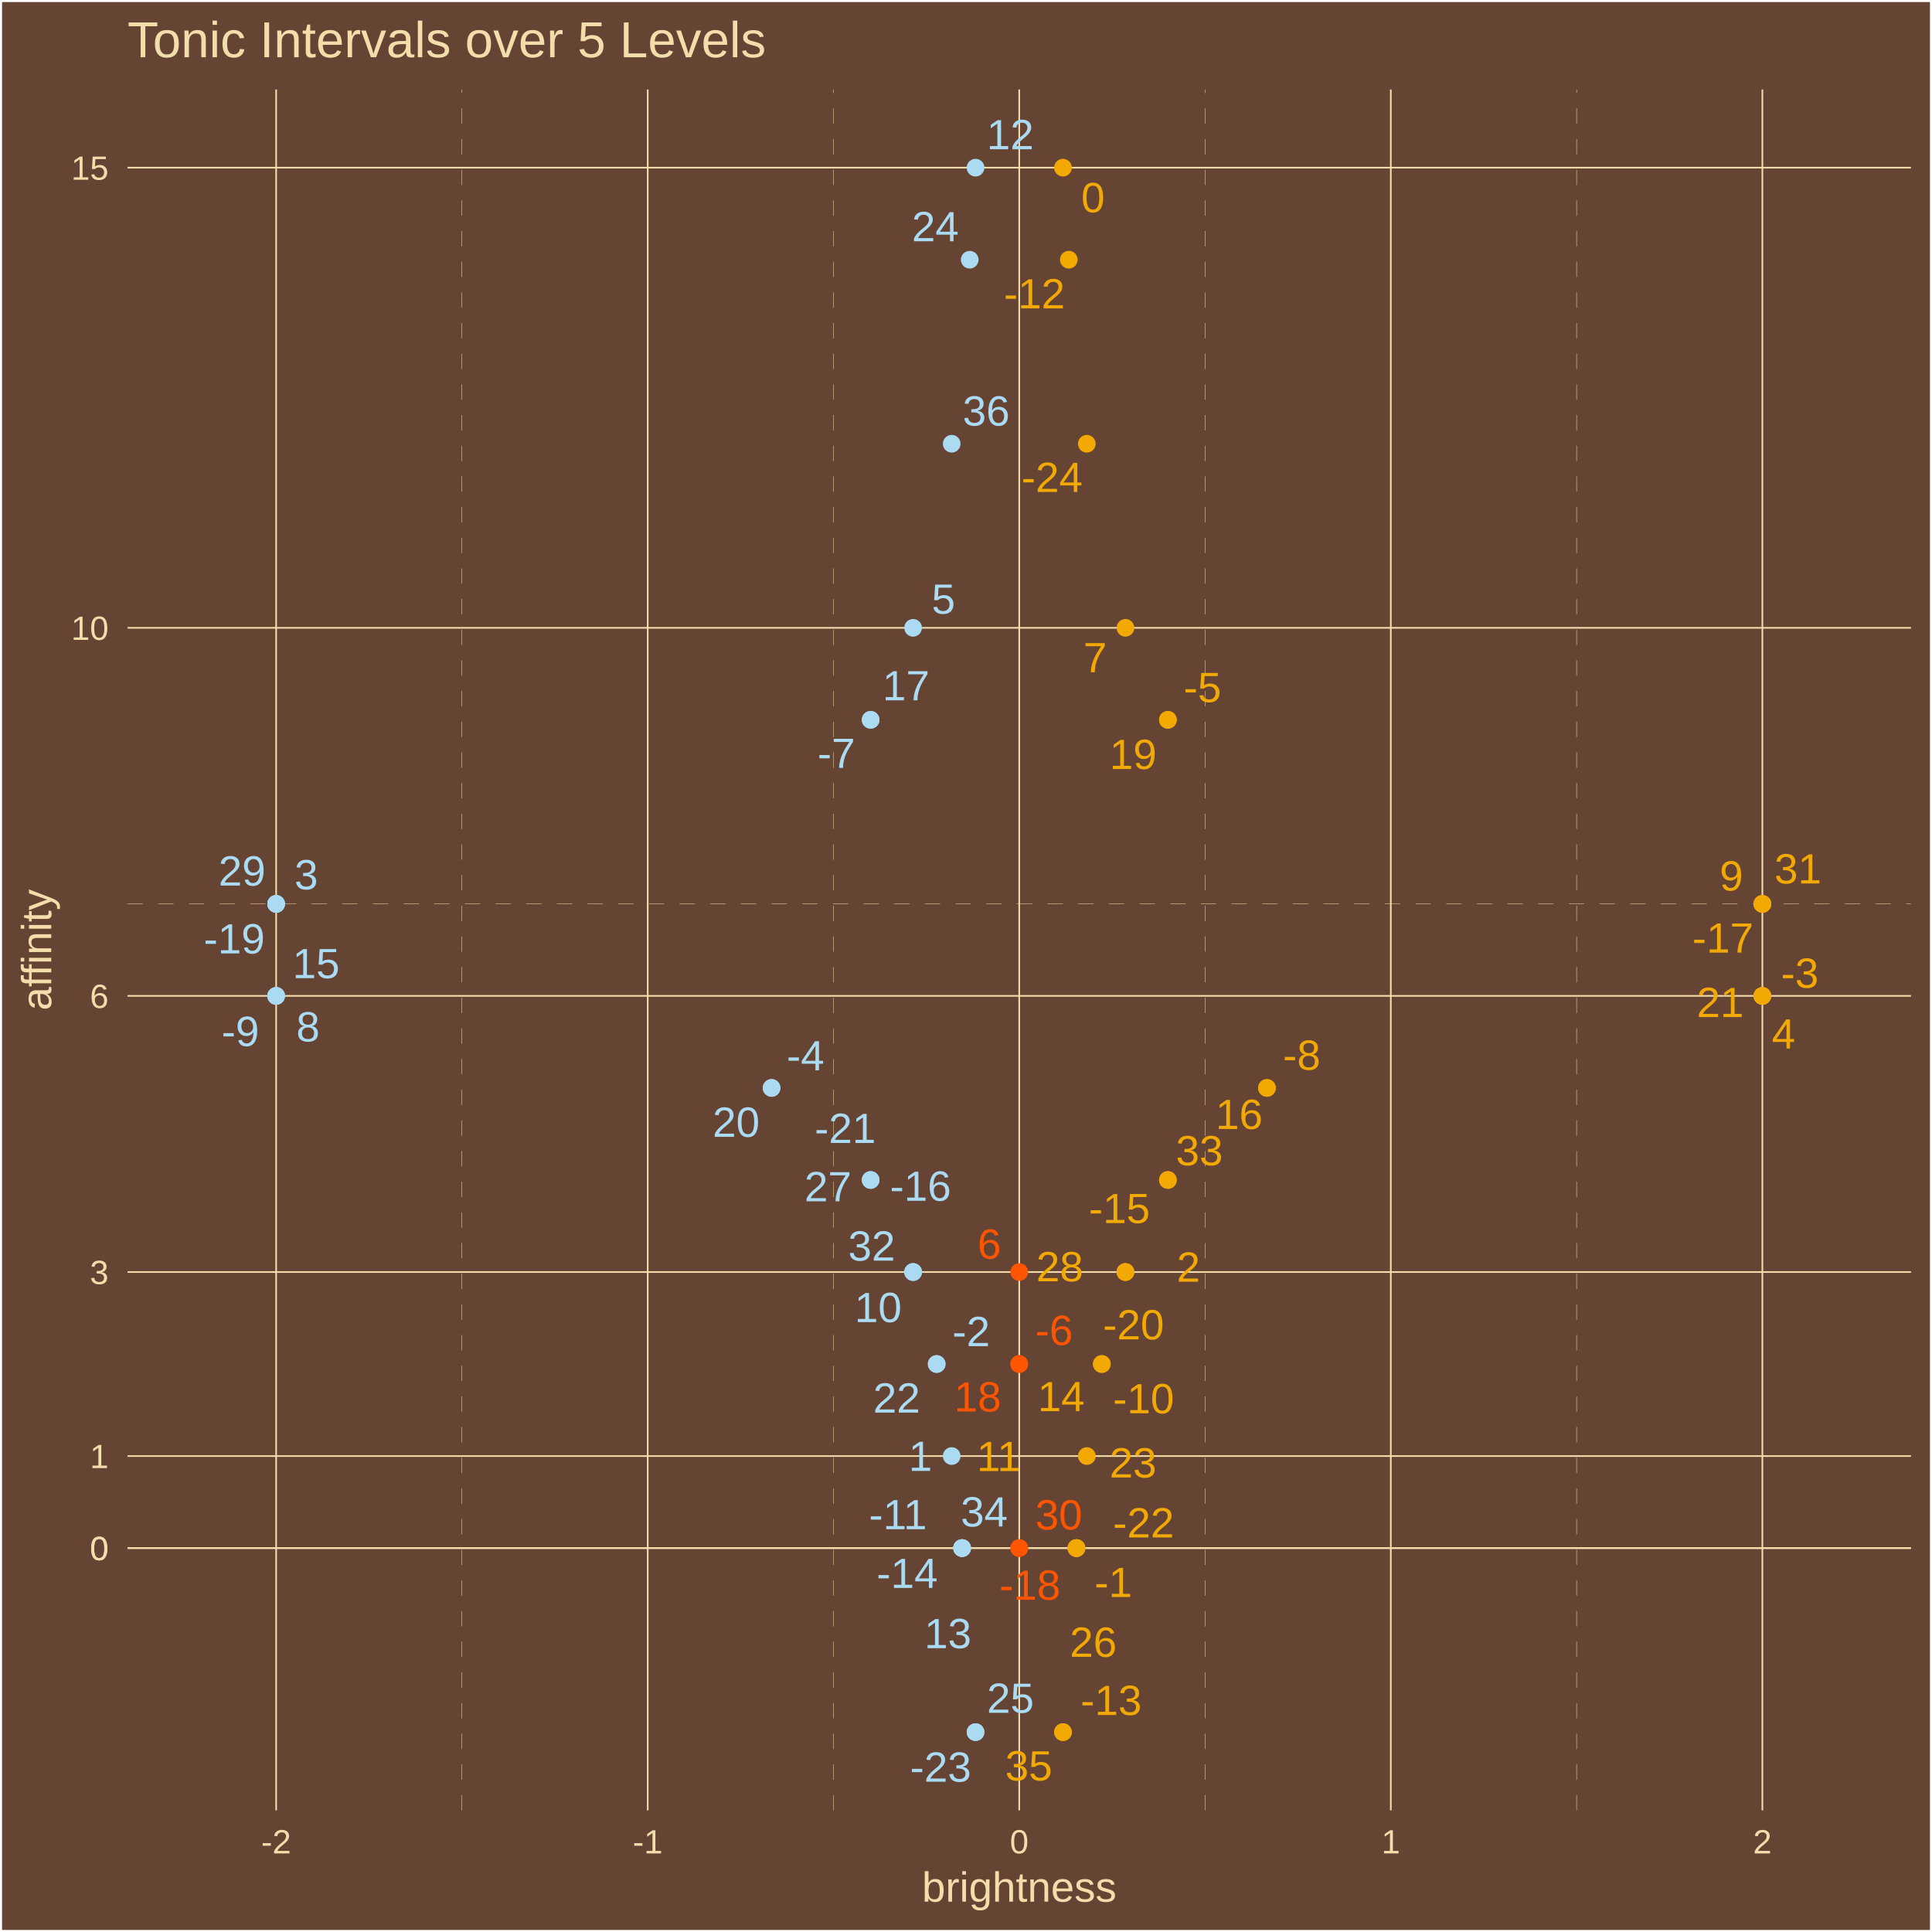
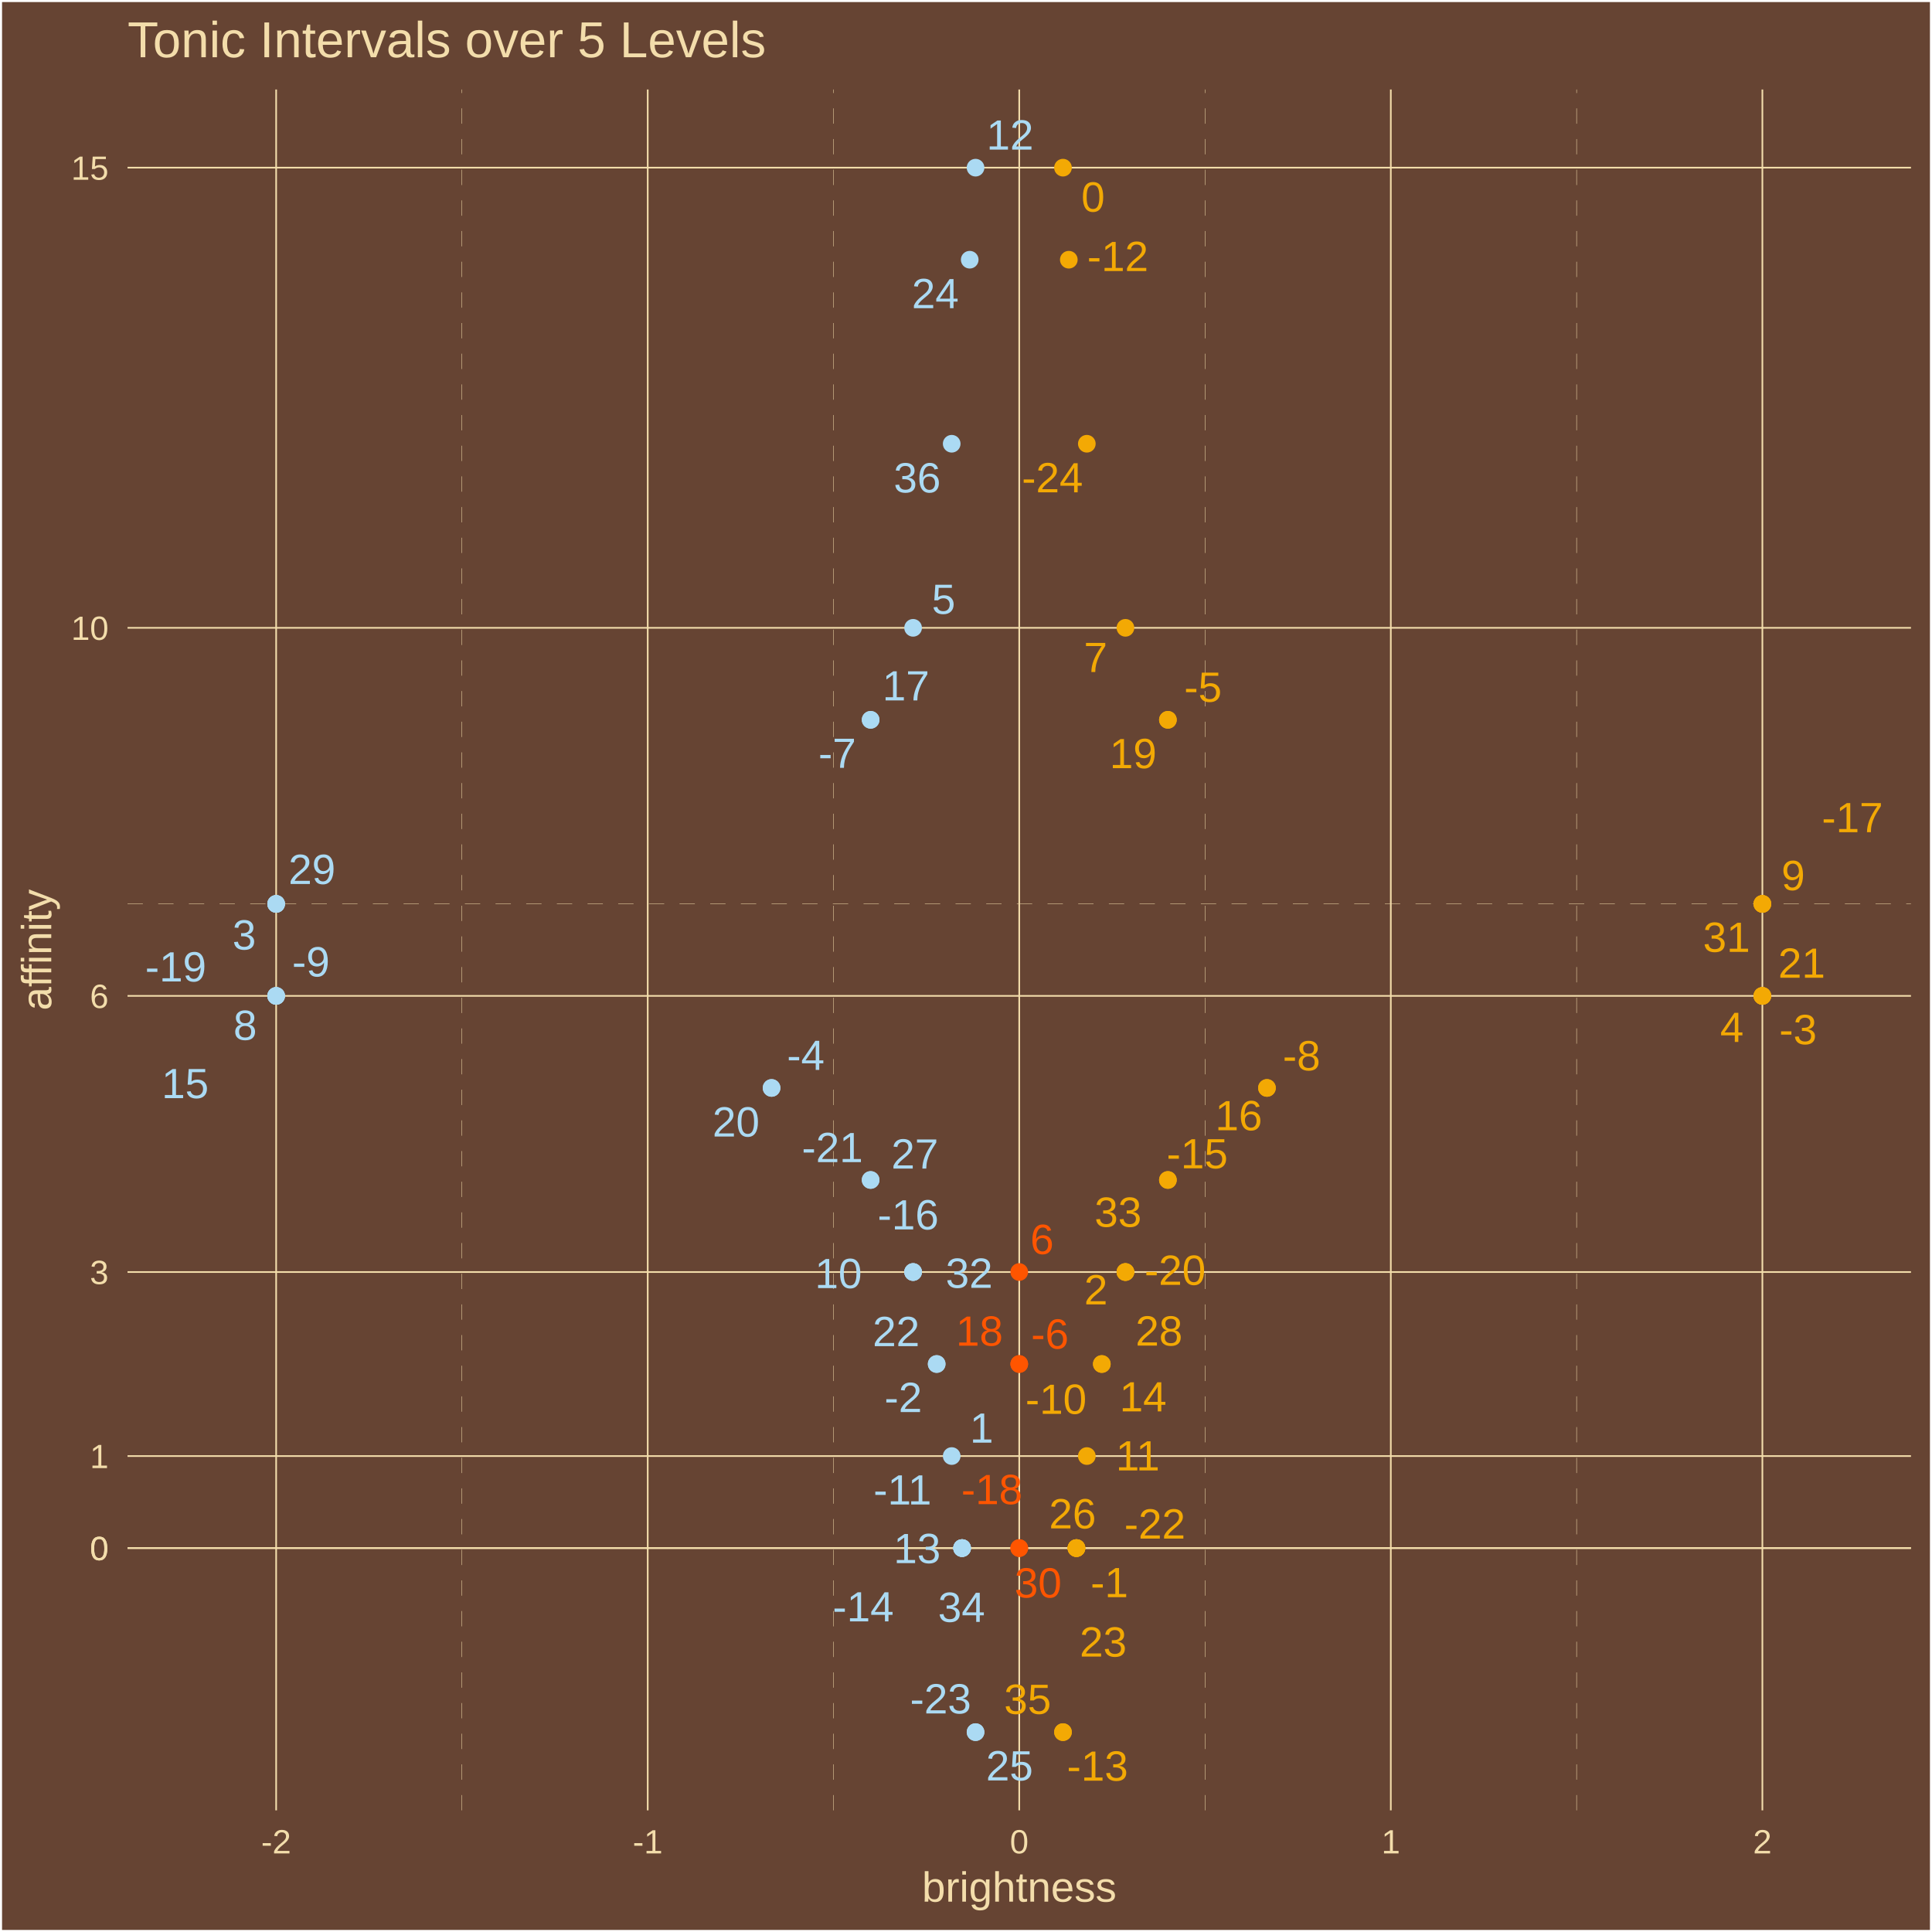
<svg xmlns="http://www.w3.org/2000/svg" class="svglite" width="504.00pt" height="504.00pt" viewBox="0 0 504.00 504.00">
  <defs>
    <style type="text/css">
    .svglite line, .svglite polyline, .svglite polygon, .svglite path, .svglite rect, .svglite circle {
      fill: none;
      stroke: #000000;
      stroke-linecap: round;
      stroke-linejoin: round;
      stroke-miterlimit: 10.00;
    }
    .svglite text {
      white-space: pre;
    }
  </style>
  </defs>
  <rect width="100%" height="100%" style="stroke: none; fill: #664433;" />
  <defs>
    <clipPath id="cpMC4wMHw1MDQuMDB8MC4wMHw1MDQuMDA=">
      <rect x="0.00" y="0.00" width="504.00" height="504.00" />
    </clipPath>
  </defs>
  <g clip-path="url(#cpMC4wMHw1MDQuMDB8MC4wMHw1MDQuMDA=)">
    <rect x="0.00" y="0" width="504.00" height="504.00" style="stroke-width: 1.07; stroke: #FFFFFF; fill: #664433;" />
  </g>
  <defs>
    <clipPath id="cpMzMuMjd8NDk4LjUyfDIzLjM0fDQ3Mi4yNw==">
      <rect x="33.27" y="23.34" width="465.25" height="448.93" />
    </clipPath>
  </defs>
  <g clip-path="url(#cpMzMuMjd8NDk4LjUyfDIzLjM0fDQ3Mi4yNw==)">
    <rect x="33.27" y="23.34" width="465.25" height="448.93" style="stroke-width: 1.07; stroke: none; fill: #664433;" />
    <polyline points="33.27,235.80 498.52,235.80 " style="stroke-width: 0.11; stroke: #F3DDAB; stroke-dasharray: 4.00,4.00; stroke-linecap: butt;" />
    <polyline points="120.50,472.27 120.50,23.34 " style="stroke-width: 0.11; stroke: #F3DDAB; stroke-dasharray: 4.00,4.00; stroke-linecap: butt;" />
    <polyline points="217.43,472.27 217.43,23.34 " style="stroke-width: 0.11; stroke: #F3DDAB; stroke-dasharray: 4.00,4.00; stroke-linecap: butt;" />
    <polyline points="314.36,472.27 314.36,23.34 " style="stroke-width: 0.11; stroke: #F3DDAB; stroke-dasharray: 4.00,4.00; stroke-linecap: butt;" />
    <polyline points="411.29,472.27 411.29,23.34 " style="stroke-width: 0.11; stroke: #F3DDAB; stroke-dasharray: 4.00,4.00; stroke-linecap: butt;" />
    <polyline points="33.27,403.85 498.52,403.85 " style="stroke-width: 0.43; stroke: #F3DDAB; stroke-linecap: butt;" />
    <polyline points="33.27,403.85 498.52,403.85 " style="stroke-width: 0.43; stroke: #F3DDAB; stroke-linecap: butt;" />
    <polyline points="33.27,379.84 498.52,379.84 " style="stroke-width: 0.43; stroke: #F3DDAB; stroke-linecap: butt;" />
    <polyline points="33.27,331.83 498.52,331.83 " style="stroke-width: 0.43; stroke: #F3DDAB; stroke-linecap: butt;" />
    <polyline points="33.27,259.80 498.52,259.80 " style="stroke-width: 0.43; stroke: #F3DDAB; stroke-linecap: butt;" />
    <polyline points="33.27,163.78 498.52,163.78 " style="stroke-width: 0.43; stroke: #F3DDAB; stroke-linecap: butt;" />
    <polyline points="33.27,43.74 498.52,43.74 " style="stroke-width: 0.43; stroke: #F3DDAB; stroke-linecap: butt;" />
    <polyline points="72.04,472.27 72.04,23.34 " style="stroke-width: 0.43; stroke: #F3DDAB; stroke-linecap: butt;" />
    <polyline points="168.97,472.27 168.97,23.34 " style="stroke-width: 0.43; stroke: #F3DDAB; stroke-linecap: butt;" />
    <polyline points="265.89,472.27 265.89,23.34 " style="stroke-width: 0.43; stroke: #F3DDAB; stroke-linecap: butt;" />
    <polyline points="362.82,472.27 362.82,23.34 " style="stroke-width: 0.43; stroke: #F3DDAB; stroke-linecap: butt;" />
    <polyline points="459.75,472.27 459.75,23.34 " style="stroke-width: 0.43; stroke: #F3DDAB; stroke-linecap: butt;" />
    <circle cx="283.52" cy="115.76" r="1.95" style="stroke-width: 0.71; stroke: #F3A904; fill: #F3A904;" />
    <circle cx="254.49" cy="451.86" r="1.95" style="stroke-width: 0.71; stroke: #ABDAF3; fill: #ABDAF3;" />
    <circle cx="280.81" cy="403.85" r="1.95" style="stroke-width: 0.71; stroke: #F3A904; fill: #F3A904;" />
    <circle cx="227.12" cy="307.82" r="1.95" style="stroke-width: 0.71; stroke: #ABDAF3; fill: #ABDAF3;" />
    <circle cx="293.59" cy="331.83" r="1.95" style="stroke-width: 0.71; stroke: #F3A904; fill: #F3A904;" />
    <circle cx="72.04" cy="235.80" r="1.95" style="stroke-width: 0.71; stroke: #ABDAF3; fill: #ABDAF3;" />
    <circle cx="265.89" cy="403.85" r="1.95" style="stroke-width: 0.71; stroke: #FF5500; fill: #FF5500;" />
    <circle cx="459.75" cy="235.80" r="1.95" style="stroke-width: 0.71; stroke: #F3A904; fill: #F3A904;" />
    <circle cx="238.20" cy="331.83" r="1.95" style="stroke-width: 0.71; stroke: #ABDAF3; fill: #ABDAF3;" />
    <circle cx="304.67" cy="307.82" r="1.95" style="stroke-width: 0.71; stroke: #F3A904; fill: #F3A904;" />
    <circle cx="250.98" cy="403.85" r="1.95" style="stroke-width: 0.71; stroke: #ABDAF3; fill: #ABDAF3;" />
    <circle cx="277.30" cy="451.86" r="1.95" style="stroke-width: 0.71; stroke: #F3A904; fill: #F3A904;" />
    <circle cx="278.82" cy="67.75" r="1.95" style="stroke-width: 0.71; stroke: #F3A904; fill: #F3A904;" />
    <circle cx="250.98" cy="403.85" r="1.95" style="stroke-width: 0.71; stroke: #ABDAF3; fill: #ABDAF3;" />
    <circle cx="287.43" cy="355.83" r="1.95" style="stroke-width: 0.71; stroke: #F3A904; fill: #F3A904;" />
    <circle cx="72.04" cy="259.80" r="1.95" style="stroke-width: 0.71; stroke: #ABDAF3; fill: #ABDAF3;" />
    <circle cx="330.51" cy="283.81" r="1.95" style="stroke-width: 0.71; stroke: #F3A904; fill: #F3A904;" />
    <circle cx="227.12" cy="187.78" r="1.95" style="stroke-width: 0.71; stroke: #ABDAF3; fill: #ABDAF3;" />
    <circle cx="265.89" cy="355.83" r="1.95" style="stroke-width: 0.71; stroke: #FF5500; fill: #FF5500;" />
    <circle cx="304.67" cy="187.78" r="1.95" style="stroke-width: 0.71; stroke: #F3A904; fill: #F3A904;" />
    <circle cx="201.28" cy="283.81" r="1.95" style="stroke-width: 0.71; stroke: #ABDAF3; fill: #ABDAF3;" />
    <circle cx="459.75" cy="259.80" r="1.95" style="stroke-width: 0.71; stroke: #F3A904; fill: #F3A904;" />
    <circle cx="244.35" cy="355.83" r="1.95" style="stroke-width: 0.71; stroke: #ABDAF3; fill: #ABDAF3;" />
    <circle cx="280.81" cy="403.85" r="1.95" style="stroke-width: 0.71; stroke: #F3A904; fill: #F3A904;" />
    <circle cx="277.30" cy="43.74" r="1.95" style="stroke-width: 0.71; stroke: #F3A904; fill: #F3A904;" />
    <circle cx="248.27" cy="379.84" r="1.95" style="stroke-width: 0.71; stroke: #ABDAF3; fill: #ABDAF3;" />
    <circle cx="293.59" cy="331.83" r="1.95" style="stroke-width: 0.71; stroke: #F3A904; fill: #F3A904;" />
    <circle cx="72.04" cy="235.80" r="1.95" style="stroke-width: 0.71; stroke: #ABDAF3; fill: #ABDAF3;" />
    <circle cx="459.75" cy="259.80" r="1.95" style="stroke-width: 0.71; stroke: #F3A904; fill: #F3A904;" />
    <circle cx="238.20" cy="163.78" r="1.95" style="stroke-width: 0.71; stroke: #ABDAF3; fill: #ABDAF3;" />
    <circle cx="265.89" cy="331.83" r="1.95" style="stroke-width: 0.71; stroke: #FF5500; fill: #FF5500;" />
    <circle cx="293.59" cy="163.78" r="1.95" style="stroke-width: 0.71; stroke: #F3A904; fill: #F3A904;" />
    <circle cx="72.04" cy="259.80" r="1.95" style="stroke-width: 0.71; stroke: #ABDAF3; fill: #ABDAF3;" />
    <circle cx="459.75" cy="235.80" r="1.95" style="stroke-width: 0.71; stroke: #F3A904; fill: #F3A904;" />
    <circle cx="238.20" cy="331.83" r="1.95" style="stroke-width: 0.71; stroke: #ABDAF3; fill: #ABDAF3;" />
    <circle cx="283.52" cy="379.84" r="1.95" style="stroke-width: 0.71; stroke: #F3A904; fill: #F3A904;" />
    <circle cx="254.49" cy="43.74" r="1.95" style="stroke-width: 0.71; stroke: #ABDAF3; fill: #ABDAF3;" />
    <circle cx="250.98" cy="403.85" r="1.95" style="stroke-width: 0.71; stroke: #ABDAF3; fill: #ABDAF3;" />
    <circle cx="287.43" cy="355.83" r="1.95" style="stroke-width: 0.71; stroke: #F3A904; fill: #F3A904;" />
    <circle cx="72.04" cy="259.80" r="1.95" style="stroke-width: 0.71; stroke: #ABDAF3; fill: #ABDAF3;" />
    <circle cx="330.51" cy="283.81" r="1.95" style="stroke-width: 0.71; stroke: #F3A904; fill: #F3A904;" />
    <circle cx="227.12" cy="187.78" r="1.95" style="stroke-width: 0.71; stroke: #ABDAF3; fill: #ABDAF3;" />
    <circle cx="265.89" cy="355.83" r="1.95" style="stroke-width: 0.71; stroke: #FF5500; fill: #FF5500;" />
    <circle cx="304.67" cy="187.78" r="1.95" style="stroke-width: 0.71; stroke: #F3A904; fill: #F3A904;" />
    <circle cx="201.28" cy="283.81" r="1.95" style="stroke-width: 0.71; stroke: #ABDAF3; fill: #ABDAF3;" />
    <circle cx="459.75" cy="259.80" r="1.95" style="stroke-width: 0.71; stroke: #F3A904; fill: #F3A904;" />
    <circle cx="244.35" cy="355.83" r="1.95" style="stroke-width: 0.71; stroke: #ABDAF3; fill: #ABDAF3;" />
    <circle cx="280.81" cy="403.85" r="1.95" style="stroke-width: 0.71; stroke: #F3A904; fill: #F3A904;" />
    <circle cx="252.97" cy="67.75" r="1.95" style="stroke-width: 0.71; stroke: #ABDAF3; fill: #ABDAF3;" />
    <circle cx="254.49" cy="451.86" r="1.95" style="stroke-width: 0.71; stroke: #ABDAF3; fill: #ABDAF3;" />
    <circle cx="280.81" cy="403.85" r="1.95" style="stroke-width: 0.71; stroke: #F3A904; fill: #F3A904;" />
    <circle cx="227.12" cy="307.82" r="1.95" style="stroke-width: 0.71; stroke: #ABDAF3; fill: #ABDAF3;" />
    <circle cx="293.59" cy="331.83" r="1.95" style="stroke-width: 0.71; stroke: #F3A904; fill: #F3A904;" />
    <circle cx="72.04" cy="235.80" r="1.95" style="stroke-width: 0.71; stroke: #ABDAF3; fill: #ABDAF3;" />
    <circle cx="265.89" cy="403.85" r="1.95" style="stroke-width: 0.71; stroke: #FF5500; fill: #FF5500;" />
    <circle cx="459.75" cy="235.80" r="1.95" style="stroke-width: 0.71; stroke: #F3A904; fill: #F3A904;" />
    <circle cx="238.20" cy="331.83" r="1.95" style="stroke-width: 0.71; stroke: #ABDAF3; fill: #ABDAF3;" />
    <circle cx="304.67" cy="307.82" r="1.95" style="stroke-width: 0.71; stroke: #F3A904; fill: #F3A904;" />
    <circle cx="250.98" cy="403.85" r="1.95" style="stroke-width: 0.71; stroke: #ABDAF3; fill: #ABDAF3;" />
    <circle cx="277.30" cy="451.86" r="1.95" style="stroke-width: 0.71; stroke: #F3A904; fill: #F3A904;" />
    <circle cx="248.27" cy="115.76" r="1.95" style="stroke-width: 0.71; stroke: #ABDAF3; fill: #ABDAF3;" />
-     <line x1="288.54" y1="398.56" x2="281.74" y2="403.21" style="stroke-width: 1.07; stroke: none;" />
-     <line x1="221.98" y1="299.97" x2="226.51" y2="306.89" style="stroke-width: 1.07; stroke: none;" />
-     <line x1="240.12" y1="315.04" x2="238.33" y2="330.73" style="stroke-width: 1.07; stroke: none;" />
-     <line x1="244.02" y1="396.90" x2="250.19" y2="403.05" style="stroke-width: 1.07; stroke: none;" />
-     <line x1="305.15" y1="330.42" x2="294.72" y2="331.69" style="stroke-width: 1.07; stroke: none;" />
-     <line x1="268.48" y1="379.80" x2="282.38" y2="379.84" style="stroke-width: 1.07; stroke: none;" />
-     <line x1="247.36" y1="420.25" x2="250.74" y2="404.92" style="stroke-width: 1.07; stroke: none;" />
-     <line x1="294.11" y1="387.23" x2="281.50" y2="402.97" style="stroke-width: 1.07; stroke: none;" />
-     <line x1="285.09" y1="422.50" x2="281.05" y2="404.92" style="stroke-width: 1.07; stroke: none;" />
-     <line x1="284.40" y1="330.32" x2="292.46" y2="331.64" style="stroke-width: 1.07; stroke: none;" />
-     <text x="274.45" y="128.34" text-anchor="middle" style="font-size: 11.04px;fill: #F3A904; font-family: &quot;Arial&quot;;" textLength="15.94px" lengthAdjust="spacingAndGlyphs">-24</text>
-     <text x="245.39" y="464.79" text-anchor="middle" style="font-size: 11.04px;fill: #ABDAF3; font-family: &quot;Arial&quot;;" textLength="15.94px" lengthAdjust="spacingAndGlyphs">-23</text>
-     <text x="298.31" y="401.07" text-anchor="middle" style="font-size: 11.04px;fill: #F3A904; font-family: &quot;Arial&quot;;" textLength="15.94px" lengthAdjust="spacingAndGlyphs">-22</text>
-     <text x="220.49" y="298.17" text-anchor="middle" style="font-size: 11.04px;fill: #ABDAF3; font-family: &quot;Arial&quot;;" textLength="15.94px" lengthAdjust="spacingAndGlyphs">-21</text>
-     <text x="295.69" y="349.41" text-anchor="middle" style="font-size: 11.04px;fill: #F3A904; font-family: &quot;Arial&quot;;" textLength="15.94px" lengthAdjust="spacingAndGlyphs">-20</text>
-     <text x="61.12" y="248.72" text-anchor="middle" style="font-size: 11.04px;fill: #ABDAF3; font-family: &quot;Arial&quot;;" textLength="15.94px" lengthAdjust="spacingAndGlyphs">-19</text>
-     <text x="268.67" y="417.32" text-anchor="middle" style="font-size: 11.04px;fill: #FF5500; font-family: &quot;Arial&quot;;" textLength="15.94px" lengthAdjust="spacingAndGlyphs">-18</text>
-     <text x="449.45" y="248.50" text-anchor="middle" style="font-size: 11.04px;fill: #F3A904; font-family: &quot;Arial&quot;;" textLength="15.94px" lengthAdjust="spacingAndGlyphs">-17</text>
-     <text x="240.13" y="313.24" text-anchor="middle" style="font-size: 11.04px;fill: #ABDAF3; font-family: &quot;Arial&quot;;" textLength="15.94px" lengthAdjust="spacingAndGlyphs">-16</text>
-     <text x="292.01" y="319.06" text-anchor="middle" style="font-size: 11.04px;fill: #F3A904; font-family: &quot;Arial&quot;;" textLength="15.94px" lengthAdjust="spacingAndGlyphs">-15</text>
-     <text x="236.66" y="414.24" text-anchor="middle" style="font-size: 11.04px;fill: #ABDAF3; font-family: &quot;Arial&quot;;" textLength="15.94px" lengthAdjust="spacingAndGlyphs">-14</text>
-     <text x="289.87" y="447.39" text-anchor="middle" style="font-size: 11.04px;fill: #F3A904; font-family: &quot;Arial&quot;;" textLength="15.94px" lengthAdjust="spacingAndGlyphs">-13</text>
-     <text x="269.83" y="80.45" text-anchor="middle" style="font-size: 11.04px;fill: #F3A904; font-family: &quot;Arial&quot;;" textLength="15.94px" lengthAdjust="spacingAndGlyphs">-12</text>
-     <text x="234.25" y="398.93" text-anchor="middle" style="font-size: 11.04px;fill: #ABDAF3; font-family: &quot;Arial&quot;;" textLength="15.94px" lengthAdjust="spacingAndGlyphs">-11</text>
-     <text x="298.31" y="368.69" text-anchor="middle" style="font-size: 11.04px;fill: #F3A904; font-family: &quot;Arial&quot;;" textLength="15.94px" lengthAdjust="spacingAndGlyphs">-10</text>
-     <text x="62.70" y="272.87" text-anchor="middle" style="font-size: 11.04px;fill: #ABDAF3; font-family: &quot;Arial&quot;;" textLength="9.81px" lengthAdjust="spacingAndGlyphs">-9</text>
-     <text x="339.58" y="279.08" text-anchor="middle" style="font-size: 11.04px;fill: #F3A904; font-family: &quot;Arial&quot;;" textLength="9.81px" lengthAdjust="spacingAndGlyphs">-8</text>
-     <text x="218.17" y="200.33" text-anchor="middle" style="font-size: 11.04px;fill: #ABDAF3; font-family: &quot;Arial&quot;;" textLength="9.81px" lengthAdjust="spacingAndGlyphs">-7</text>
-     <text x="274.98" y="350.87" text-anchor="middle" style="font-size: 11.04px;fill: #FF5500; font-family: &quot;Arial&quot;;" textLength="9.81px" lengthAdjust="spacingAndGlyphs">-6</text>
-     <text x="313.68" y="183.15" text-anchor="middle" style="font-size: 11.04px;fill: #F3A904; font-family: &quot;Arial&quot;;" textLength="9.81px" lengthAdjust="spacingAndGlyphs">-5</text>
-     <text x="210.13" y="279.21" text-anchor="middle" style="font-size: 11.04px;fill: #ABDAF3; font-family: &quot;Arial&quot;;" textLength="9.81px" lengthAdjust="spacingAndGlyphs">-4</text>
-     <text x="469.51" y="257.68" text-anchor="middle" style="font-size: 11.04px;fill: #F3A904; font-family: &quot;Arial&quot;;" textLength="9.81px" lengthAdjust="spacingAndGlyphs">-3</text>
-     <text x="253.35" y="351.17" text-anchor="middle" style="font-size: 11.04px;fill: #ABDAF3; font-family: &quot;Arial&quot;;" textLength="9.81px" lengthAdjust="spacingAndGlyphs">-2</text>
-     <text x="290.44" y="416.61" text-anchor="middle" style="font-size: 11.04px;fill: #F3A904; font-family: &quot;Arial&quot;;" textLength="9.81px" lengthAdjust="spacingAndGlyphs">-1</text>
-     <text x="285.12" y="55.37" text-anchor="middle" style="font-size: 11.04px;fill: #F3A904; font-family: &quot;Arial&quot;;" textLength="6.13px" lengthAdjust="spacingAndGlyphs">0</text>
-     <text x="240.10" y="383.71" text-anchor="middle" style="font-size: 11.04px;fill: #ABDAF3; font-family: &quot;Arial&quot;;" textLength="6.13px" lengthAdjust="spacingAndGlyphs">1</text>
-     <text x="310.02" y="334.36" text-anchor="middle" style="font-size: 11.04px;fill: #F3A904; font-family: &quot;Arial&quot;;" textLength="6.13px" lengthAdjust="spacingAndGlyphs">2</text>
-     <text x="79.89" y="232.00" text-anchor="middle" style="font-size: 11.04px;fill: #ABDAF3; font-family: &quot;Arial&quot;;" textLength="6.13px" lengthAdjust="spacingAndGlyphs">3</text>
-     <text x="465.28" y="273.53" text-anchor="middle" style="font-size: 11.04px;fill: #F3A904; font-family: &quot;Arial&quot;;" textLength="6.13px" lengthAdjust="spacingAndGlyphs">4</text>
-     <text x="246.11" y="160.09" text-anchor="middle" style="font-size: 11.04px;fill: #ABDAF3; font-family: &quot;Arial&quot;;" textLength="6.13px" lengthAdjust="spacingAndGlyphs">5</text>
-     <text x="258.08" y="328.35" text-anchor="middle" style="font-size: 11.04px;fill: #FF5500; font-family: &quot;Arial&quot;;" textLength="6.13px" lengthAdjust="spacingAndGlyphs">6</text>
-     <text x="285.68" y="175.36" text-anchor="middle" style="font-size: 11.04px;fill: #F3A904; font-family: &quot;Arial&quot;;" textLength="6.13px" lengthAdjust="spacingAndGlyphs">7</text>
-     <text x="80.35" y="271.68" text-anchor="middle" style="font-size: 11.04px;fill: #ABDAF3; font-family: &quot;Arial&quot;;" textLength="6.13px" lengthAdjust="spacingAndGlyphs">8</text>
-     <text x="451.66" y="232.31" text-anchor="middle" style="font-size: 11.04px;fill: #F3A904; font-family: &quot;Arial&quot;;" textLength="6.13px" lengthAdjust="spacingAndGlyphs">9</text>
-     <text x="229.08" y="344.90" text-anchor="middle" style="font-size: 11.04px;fill: #ABDAF3; font-family: &quot;Arial&quot;;" textLength="12.27px" lengthAdjust="spacingAndGlyphs">10</text>
-     <text x="260.54" y="383.76" text-anchor="middle" style="font-size: 11.04px;fill: #F3A904; font-family: &quot;Arial&quot;;" textLength="12.27px" lengthAdjust="spacingAndGlyphs">11</text>
-     <text x="263.54" y="38.93" text-anchor="middle" style="font-size: 11.04px;fill: #ABDAF3; font-family: &quot;Arial&quot;;" textLength="12.27px" lengthAdjust="spacingAndGlyphs">12</text>
-     <text x="247.27" y="429.96" text-anchor="middle" style="font-size: 11.04px;fill: #ABDAF3; font-family: &quot;Arial&quot;;" textLength="12.27px" lengthAdjust="spacingAndGlyphs">13</text>
-     <text x="276.83" y="368.13" text-anchor="middle" style="font-size: 11.04px;fill: #F3A904; font-family: &quot;Arial&quot;;" textLength="12.27px" lengthAdjust="spacingAndGlyphs">14</text>
-     <text x="82.46" y="255.17" text-anchor="middle" style="font-size: 11.04px;fill: #ABDAF3; font-family: &quot;Arial&quot;;" textLength="12.27px" lengthAdjust="spacingAndGlyphs">15</text>
-     <text x="323.26" y="294.52" text-anchor="middle" style="font-size: 11.04px;fill: #F3A904; font-family: &quot;Arial&quot;;" textLength="12.27px" lengthAdjust="spacingAndGlyphs">16</text>
-     <text x="236.35" y="182.69" text-anchor="middle" style="font-size: 11.04px;fill: #ABDAF3; font-family: &quot;Arial&quot;;" textLength="12.27px" lengthAdjust="spacingAndGlyphs">17</text>
-     <text x="255.05" y="368.21" text-anchor="middle" style="font-size: 11.04px;fill: #FF5500; font-family: &quot;Arial&quot;;" textLength="12.27px" lengthAdjust="spacingAndGlyphs">18</text>
-     <text x="295.60" y="200.61" text-anchor="middle" style="font-size: 11.04px;fill: #F3A904; font-family: &quot;Arial&quot;;" textLength="12.27px" lengthAdjust="spacingAndGlyphs">19</text>
-     <text x="192.03" y="296.56" text-anchor="middle" style="font-size: 11.04px;fill: #ABDAF3; font-family: &quot;Arial&quot;;" textLength="12.27px" lengthAdjust="spacingAndGlyphs">20</text>
-     <text x="448.75" y="265.31" text-anchor="middle" style="font-size: 11.04px;fill: #F3A904; font-family: &quot;Arial&quot;;" textLength="12.27px" lengthAdjust="spacingAndGlyphs">21</text>
-     <text x="233.90" y="368.51" text-anchor="middle" style="font-size: 11.04px;fill: #ABDAF3; font-family: &quot;Arial&quot;;" textLength="12.27px" lengthAdjust="spacingAndGlyphs">22</text>
-     <text x="295.56" y="385.43" text-anchor="middle" style="font-size: 11.04px;fill: #F3A904; font-family: &quot;Arial&quot;;" textLength="12.27px" lengthAdjust="spacingAndGlyphs">23</text>
-     <text x="244.00" y="62.94" text-anchor="middle" style="font-size: 11.04px;fill: #ABDAF3; font-family: &quot;Arial&quot;;" textLength="12.27px" lengthAdjust="spacingAndGlyphs">24</text>
-     <text x="263.59" y="446.82" text-anchor="middle" style="font-size: 11.04px;fill: #ABDAF3; font-family: &quot;Arial&quot;;" textLength="12.27px" lengthAdjust="spacingAndGlyphs">25</text>
-     <text x="285.20" y="432.21" text-anchor="middle" style="font-size: 11.04px;fill: #F3A904; font-family: &quot;Arial&quot;;" textLength="12.27px" lengthAdjust="spacingAndGlyphs">26</text>
-     <text x="215.99" y="313.38" text-anchor="middle" style="font-size: 11.04px;fill: #ABDAF3; font-family: &quot;Arial&quot;;" textLength="12.27px" lengthAdjust="spacingAndGlyphs">27</text>
-     <text x="276.46" y="334.25" text-anchor="middle" style="font-size: 11.04px;fill: #F3A904; font-family: &quot;Arial&quot;;" textLength="12.27px" lengthAdjust="spacingAndGlyphs">28</text>
-     <text x="63.14" y="231.02" text-anchor="middle" style="font-size: 11.04px;fill: #ABDAF3; font-family: &quot;Arial&quot;;" textLength="12.27px" lengthAdjust="spacingAndGlyphs">29</text>
-     <text x="276.21" y="398.99" text-anchor="middle" style="font-size: 11.04px;fill: #FF5500; font-family: &quot;Arial&quot;;" textLength="12.27px" lengthAdjust="spacingAndGlyphs">30</text>
-     <text x="469.02" y="230.47" text-anchor="middle" style="font-size: 11.04px;fill: #F3A904; font-family: &quot;Arial&quot;;" textLength="12.27px" lengthAdjust="spacingAndGlyphs">31</text>
-     <text x="227.39" y="328.86" text-anchor="middle" style="font-size: 11.04px;fill: #ABDAF3; font-family: &quot;Arial&quot;;" textLength="12.27px" lengthAdjust="spacingAndGlyphs">32</text>
-     <text x="312.88" y="303.99" text-anchor="middle" style="font-size: 11.04px;fill: #F3A904; font-family: &quot;Arial&quot;;" textLength="12.27px" lengthAdjust="spacingAndGlyphs">33</text>
-     <text x="256.75" y="398.21" text-anchor="middle" style="font-size: 11.04px;fill: #ABDAF3; font-family: &quot;Arial&quot;;" textLength="12.27px" lengthAdjust="spacingAndGlyphs">34</text>
-     <text x="268.36" y="464.47" text-anchor="middle" style="font-size: 11.04px;fill: #F3A904; font-family: &quot;Arial&quot;;" textLength="12.27px" lengthAdjust="spacingAndGlyphs">35</text>
-     <text x="257.27" y="111.02" text-anchor="middle" style="font-size: 11.04px;fill: #ABDAF3; font-family: &quot;Arial&quot;;" textLength="12.27px" lengthAdjust="spacingAndGlyphs">36</text>
+     <line x1="291.50" y1="398.28" x2="281.81" y2="403.32" style="stroke-width: 1.07; stroke: none;" />
+     <line x1="55.62" y1="251.14" x2="71.22" y2="236.56" style="stroke-width: 1.07; stroke: none;" />
+     <line x1="260.08" y1="394.18" x2="265.32" y2="402.89" style="stroke-width: 1.07; stroke: none;" />
+     <line x1="473.46" y1="214.18" x2="460.35" y2="234.86" style="stroke-width: 1.07; stroke: none;" />
+     <line x1="236.92" y1="322.52" x2="238.05" y2="330.73" style="stroke-width: 1.07; stroke: none;" />
+     <line x1="234.96" y1="418.08" x2="250.14" y2="404.59" style="stroke-width: 1.07; stroke: none;" />
+     <line x1="245.20" y1="390.37" x2="250.55" y2="402.83" style="stroke-width: 1.07; stroke: none;" />
+     <line x1="226.64" y1="332.07" x2="237.06" y2="331.85" style="stroke-width: 1.07; stroke: none;" />
+     <line x1="56.23" y1="281.57" x2="71.38" y2="260.71" style="stroke-width: 1.07; stroke: none;" />
+     <line x1="287.37" y1="422.45" x2="281.17" y2="404.89" style="stroke-width: 1.07; stroke: none;" />
+     <line x1="300.36" y1="341.31" x2="294.24" y2="332.73" style="stroke-width: 1.07; stroke: none;" />
+     <line x1="250.84" y1="413.38" x2="250.97" y2="404.95" style="stroke-width: 1.07; stroke: none;" />
+     <text x="274.54" y="128.44" text-anchor="middle" style="font-size: 11.04px;fill: #F3A904; font-family: &quot;Arial&quot;;" textLength="15.94px" lengthAdjust="spacingAndGlyphs">-24</text>
+     <text x="245.39" y="446.99" text-anchor="middle" style="font-size: 11.04px;fill: #ABDAF3; font-family: &quot;Arial&quot;;" textLength="15.94px" lengthAdjust="spacingAndGlyphs">-23</text>
+     <text x="301.27" y="401.37" text-anchor="middle" style="font-size: 11.04px;fill: #F3A904; font-family: &quot;Arial&quot;;" textLength="15.94px" lengthAdjust="spacingAndGlyphs">-22</text>
+     <text x="217.14" y="303.17" text-anchor="middle" style="font-size: 11.04px;fill: #ABDAF3; font-family: &quot;Arial&quot;;" textLength="15.94px" lengthAdjust="spacingAndGlyphs">-21</text>
+     <text x="306.55" y="335.18" text-anchor="middle" style="font-size: 11.04px;fill: #F3A904; font-family: &quot;Arial&quot;;" textLength="15.94px" lengthAdjust="spacingAndGlyphs">-20</text>
+     <text x="45.85" y="256.03" text-anchor="middle" style="font-size: 11.04px;fill: #ABDAF3; font-family: &quot;Arial&quot;;" textLength="15.94px" lengthAdjust="spacingAndGlyphs">-19</text>
+     <text x="258.75" y="392.38" text-anchor="middle" style="font-size: 11.04px;fill: #FF5500; font-family: &quot;Arial&quot;;" textLength="15.94px" lengthAdjust="spacingAndGlyphs">-18</text>
+     <text x="483.23" y="217.09" text-anchor="middle" style="font-size: 11.04px;fill: #F3A904; font-family: &quot;Arial&quot;;" textLength="15.94px" lengthAdjust="spacingAndGlyphs">-17</text>
+     <text x="236.91" y="320.72" text-anchor="middle" style="font-size: 11.04px;fill: #ABDAF3; font-family: &quot;Arial&quot;;" textLength="15.94px" lengthAdjust="spacingAndGlyphs">-16</text>
+     <text x="312.32" y="304.78" text-anchor="middle" style="font-size: 11.04px;fill: #F3A904; font-family: &quot;Arial&quot;;" textLength="15.94px" lengthAdjust="spacingAndGlyphs">-15</text>
+     <text x="225.19" y="422.98" text-anchor="middle" style="font-size: 11.04px;fill: #ABDAF3; font-family: &quot;Arial&quot;;" textLength="15.94px" lengthAdjust="spacingAndGlyphs">-14</text>
+     <text x="286.31" y="464.52" text-anchor="middle" style="font-size: 11.04px;fill: #F3A904; font-family: &quot;Arial&quot;;" textLength="15.94px" lengthAdjust="spacingAndGlyphs">-13</text>
+     <text x="291.60" y="70.71" text-anchor="middle" style="font-size: 11.04px;fill: #F3A904; font-family: &quot;Arial&quot;;" textLength="15.94px" lengthAdjust="spacingAndGlyphs">-12</text>
+     <text x="235.43" y="392.48" text-anchor="middle" style="font-size: 11.04px;fill: #ABDAF3; font-family: &quot;Arial&quot;;" textLength="15.94px" lengthAdjust="spacingAndGlyphs">-11</text>
+     <text x="275.48" y="368.83" text-anchor="middle" style="font-size: 11.04px;fill: #F3A904; font-family: &quot;Arial&quot;;" textLength="15.94px" lengthAdjust="spacingAndGlyphs">-10</text>
+     <text x="81.11" y="254.73" text-anchor="middle" style="font-size: 11.04px;fill: #ABDAF3; font-family: &quot;Arial&quot;;" textLength="9.81px" lengthAdjust="spacingAndGlyphs">-9</text>
+     <text x="339.54" y="279.23" text-anchor="middle" style="font-size: 11.04px;fill: #F3A904; font-family: &quot;Arial&quot;;" textLength="9.81px" lengthAdjust="spacingAndGlyphs">-8</text>
+     <text x="218.41" y="200.31" text-anchor="middle" style="font-size: 11.04px;fill: #ABDAF3; font-family: &quot;Arial&quot;;" textLength="9.81px" lengthAdjust="spacingAndGlyphs">-7</text>
+     <text x="273.89" y="351.83" text-anchor="middle" style="font-size: 11.04px;fill: #FF5500; font-family: &quot;Arial&quot;;" textLength="9.81px" lengthAdjust="spacingAndGlyphs">-6</text>
+     <text x="313.82" y="183.07" text-anchor="middle" style="font-size: 11.04px;fill: #F3A904; font-family: &quot;Arial&quot;;" textLength="9.81px" lengthAdjust="spacingAndGlyphs">-5</text>
+     <text x="210.20" y="279.11" text-anchor="middle" style="font-size: 11.04px;fill: #ABDAF3; font-family: &quot;Arial&quot;;" textLength="9.81px" lengthAdjust="spacingAndGlyphs">-4</text>
+     <text x="469.05" y="272.41" text-anchor="middle" style="font-size: 11.04px;fill: #F3A904; font-family: &quot;Arial&quot;;" textLength="9.81px" lengthAdjust="spacingAndGlyphs">-3</text>
+     <text x="235.64" y="368.36" text-anchor="middle" style="font-size: 11.04px;fill: #ABDAF3; font-family: &quot;Arial&quot;;" textLength="9.81px" lengthAdjust="spacingAndGlyphs">-2</text>
+     <text x="289.41" y="416.65" text-anchor="middle" style="font-size: 11.04px;fill: #F3A904; font-family: &quot;Arial&quot;;" textLength="9.81px" lengthAdjust="spacingAndGlyphs">-1</text>
+     <text x="285.14" y="55.21" text-anchor="middle" style="font-size: 11.04px;fill: #F3A904; font-family: &quot;Arial&quot;;" textLength="6.13px" lengthAdjust="spacingAndGlyphs">0</text>
+     <text x="256.07" y="376.34" text-anchor="middle" style="font-size: 11.04px;fill: #ABDAF3; font-family: &quot;Arial&quot;;" textLength="6.13px" lengthAdjust="spacingAndGlyphs">1</text>
+     <text x="285.89" y="340.27" text-anchor="middle" style="font-size: 11.04px;fill: #F3A904; font-family: &quot;Arial&quot;;" textLength="6.13px" lengthAdjust="spacingAndGlyphs">2</text>
+     <text x="63.71" y="247.71" text-anchor="middle" style="font-size: 11.04px;fill: #ABDAF3; font-family: &quot;Arial&quot;;" textLength="6.13px" lengthAdjust="spacingAndGlyphs">3</text>
+     <text x="451.80" y="271.81" text-anchor="middle" style="font-size: 11.04px;fill: #F3A904; font-family: &quot;Arial&quot;;" textLength="6.13px" lengthAdjust="spacingAndGlyphs">4</text>
+     <text x="246.15" y="160.13" text-anchor="middle" style="font-size: 11.04px;fill: #ABDAF3; font-family: &quot;Arial&quot;;" textLength="6.13px" lengthAdjust="spacingAndGlyphs">5</text>
+     <text x="271.83" y="327.14" text-anchor="middle" style="font-size: 11.04px;fill: #FF5500; font-family: &quot;Arial&quot;;" textLength="6.13px" lengthAdjust="spacingAndGlyphs">6</text>
+     <text x="285.81" y="175.31" text-anchor="middle" style="font-size: 11.04px;fill: #F3A904; font-family: &quot;Arial&quot;;" textLength="6.13px" lengthAdjust="spacingAndGlyphs">7</text>
+     <text x="63.95" y="271.28" text-anchor="middle" style="font-size: 11.04px;fill: #ABDAF3; font-family: &quot;Arial&quot;;" textLength="6.13px" lengthAdjust="spacingAndGlyphs">8</text>
+     <text x="467.79" y="232.21" text-anchor="middle" style="font-size: 11.04px;fill: #F3A904; font-family: &quot;Arial&quot;;" textLength="6.13px" lengthAdjust="spacingAndGlyphs">9</text>
+     <text x="218.71" y="336.03" text-anchor="middle" style="font-size: 11.04px;fill: #ABDAF3; font-family: &quot;Arial&quot;;" textLength="12.27px" lengthAdjust="spacingAndGlyphs">10</text>
+     <text x="296.81" y="383.59" text-anchor="middle" style="font-size: 11.04px;fill: #F3A904; font-family: &quot;Arial&quot;;" textLength="12.27px" lengthAdjust="spacingAndGlyphs">11</text>
+     <text x="263.48" y="39.02" text-anchor="middle" style="font-size: 11.04px;fill: #ABDAF3; font-family: &quot;Arial&quot;;" textLength="12.27px" lengthAdjust="spacingAndGlyphs">12</text>
+     <text x="239.25" y="407.77" text-anchor="middle" style="font-size: 11.04px;fill: #ABDAF3; font-family: &quot;Arial&quot;;" textLength="12.27px" lengthAdjust="spacingAndGlyphs">13</text>
+     <text x="298.19" y="368.19" text-anchor="middle" style="font-size: 11.04px;fill: #F3A904; font-family: &quot;Arial&quot;;" textLength="12.27px" lengthAdjust="spacingAndGlyphs">14</text>
+     <text x="48.30" y="286.48" text-anchor="middle" style="font-size: 11.04px;fill: #ABDAF3; font-family: &quot;Arial&quot;;" textLength="12.27px" lengthAdjust="spacingAndGlyphs">15</text>
+     <text x="323.14" y="294.85" text-anchor="middle" style="font-size: 11.04px;fill: #F3A904; font-family: &quot;Arial&quot;;" textLength="12.27px" lengthAdjust="spacingAndGlyphs">16</text>
+     <text x="236.32" y="182.71" text-anchor="middle" style="font-size: 11.04px;fill: #ABDAF3; font-family: &quot;Arial&quot;;" textLength="12.27px" lengthAdjust="spacingAndGlyphs">17</text>
+     <text x="255.52" y="351.05" text-anchor="middle" style="font-size: 11.04px;fill: #FF5500; font-family: &quot;Arial&quot;;" textLength="12.27px" lengthAdjust="spacingAndGlyphs">18</text>
+     <text x="295.60" y="200.39" text-anchor="middle" style="font-size: 11.04px;fill: #F3A904; font-family: &quot;Arial&quot;;" textLength="12.27px" lengthAdjust="spacingAndGlyphs">19</text>
+     <text x="192.00" y="296.49" text-anchor="middle" style="font-size: 11.04px;fill: #ABDAF3; font-family: &quot;Arial&quot;;" textLength="12.27px" lengthAdjust="spacingAndGlyphs">20</text>
+     <text x="470.01" y="255.06" text-anchor="middle" style="font-size: 11.04px;fill: #F3A904; font-family: &quot;Arial&quot;;" textLength="12.27px" lengthAdjust="spacingAndGlyphs">21</text>
+     <text x="233.78" y="351.17" text-anchor="middle" style="font-size: 11.04px;fill: #ABDAF3; font-family: &quot;Arial&quot;;" textLength="12.27px" lengthAdjust="spacingAndGlyphs">22</text>
+     <text x="287.79" y="432.16" text-anchor="middle" style="font-size: 11.04px;fill: #F3A904; font-family: &quot;Arial&quot;;" textLength="12.27px" lengthAdjust="spacingAndGlyphs">23</text>
+     <text x="243.99" y="80.40" text-anchor="middle" style="font-size: 11.04px;fill: #ABDAF3; font-family: &quot;Arial&quot;;" textLength="12.27px" lengthAdjust="spacingAndGlyphs">24</text>
+     <text x="263.35" y="464.45" text-anchor="middle" style="font-size: 11.04px;fill: #ABDAF3; font-family: &quot;Arial&quot;;" textLength="12.27px" lengthAdjust="spacingAndGlyphs">25</text>
+     <text x="279.79" y="398.71" text-anchor="middle" style="font-size: 11.04px;fill: #F3A904; font-family: &quot;Arial&quot;;" textLength="12.27px" lengthAdjust="spacingAndGlyphs">26</text>
+     <text x="238.65" y="304.84" text-anchor="middle" style="font-size: 11.04px;fill: #ABDAF3; font-family: &quot;Arial&quot;;" textLength="12.27px" lengthAdjust="spacingAndGlyphs">27</text>
+     <text x="302.36" y="351.02" text-anchor="middle" style="font-size: 11.04px;fill: #F3A904; font-family: &quot;Arial&quot;;" textLength="12.27px" lengthAdjust="spacingAndGlyphs">28</text>
+     <text x="81.38" y="230.61" text-anchor="middle" style="font-size: 11.04px;fill: #ABDAF3; font-family: &quot;Arial&quot;;" textLength="12.27px" lengthAdjust="spacingAndGlyphs">29</text>
+     <text x="270.80" y="416.75" text-anchor="middle" style="font-size: 11.04px;fill: #FF5500; font-family: &quot;Arial&quot;;" textLength="12.27px" lengthAdjust="spacingAndGlyphs">30</text>
+     <text x="450.40" y="248.31" text-anchor="middle" style="font-size: 11.04px;fill: #F3A904; font-family: &quot;Arial&quot;;" textLength="12.27px" lengthAdjust="spacingAndGlyphs">31</text>
+     <text x="252.83" y="335.95" text-anchor="middle" style="font-size: 11.04px;fill: #ABDAF3; font-family: &quot;Arial&quot;;" textLength="12.27px" lengthAdjust="spacingAndGlyphs">32</text>
+     <text x="291.67" y="320.04" text-anchor="middle" style="font-size: 11.04px;fill: #F3A904; font-family: &quot;Arial&quot;;" textLength="12.27px" lengthAdjust="spacingAndGlyphs">33</text>
+     <text x="250.84" y="423.10" text-anchor="middle" style="font-size: 11.04px;fill: #ABDAF3; font-family: &quot;Arial&quot;;" textLength="12.27px" lengthAdjust="spacingAndGlyphs">34</text>
+     <text x="268.07" y="447.11" text-anchor="middle" style="font-size: 11.04px;fill: #F3A904; font-family: &quot;Arial&quot;;" textLength="12.27px" lengthAdjust="spacingAndGlyphs">35</text>
+     <text x="239.27" y="128.47" text-anchor="middle" style="font-size: 11.04px;fill: #ABDAF3; font-family: &quot;Arial&quot;;" textLength="12.27px" lengthAdjust="spacingAndGlyphs">36</text>
  </g>
  <g clip-path="url(#cpMC4wMHw1MDQuMDB8MC4wMHw1MDQuMDA=)">
    <text x="28.34" y="407.00" text-anchor="end" style="font-size: 8.80px;fill: #F3DDAB; font-family: &quot;Arial&quot;;" textLength="4.90px" lengthAdjust="spacingAndGlyphs">0</text>
    <text x="28.34" y="407.00" text-anchor="end" style="font-size: 8.80px;fill: #F3DDAB; font-family: &quot;Arial&quot;;" textLength="4.90px" lengthAdjust="spacingAndGlyphs">0</text>
    <text x="28.34" y="382.99" text-anchor="end" style="font-size: 8.80px;fill: #F3DDAB; font-family: &quot;Arial&quot;;" textLength="4.90px" lengthAdjust="spacingAndGlyphs">1</text>
    <text x="28.34" y="334.98" text-anchor="end" style="font-size: 8.80px;fill: #F3DDAB; font-family: &quot;Arial&quot;;" textLength="4.90px" lengthAdjust="spacingAndGlyphs">3</text>
    <text x="28.34" y="262.96" text-anchor="end" style="font-size: 8.80px;fill: #F3DDAB; font-family: &quot;Arial&quot;;" textLength="4.90px" lengthAdjust="spacingAndGlyphs">6</text>
    <text x="28.34" y="166.93" text-anchor="end" style="font-size: 8.80px;fill: #F3DDAB; font-family: &quot;Arial&quot;;" textLength="9.79px" lengthAdjust="spacingAndGlyphs">10</text>
    <text x="28.34" y="46.90" text-anchor="end" style="font-size: 8.80px;fill: #F3DDAB; font-family: &quot;Arial&quot;;" textLength="9.79px" lengthAdjust="spacingAndGlyphs">15</text>
    <text x="72.04" y="483.50" text-anchor="middle" style="font-size: 8.80px;fill: #F3DDAB; font-family: &quot;Arial&quot;;" textLength="7.83px" lengthAdjust="spacingAndGlyphs">-2</text>
    <text x="168.97" y="483.50" text-anchor="middle" style="font-size: 8.80px;fill: #F3DDAB; font-family: &quot;Arial&quot;;" textLength="7.83px" lengthAdjust="spacingAndGlyphs">-1</text>
    <text x="265.89" y="483.50" text-anchor="middle" style="font-size: 8.80px;fill: #F3DDAB; font-family: &quot;Arial&quot;;" textLength="4.90px" lengthAdjust="spacingAndGlyphs">0</text>
    <text x="362.82" y="483.50" text-anchor="middle" style="font-size: 8.80px;fill: #F3DDAB; font-family: &quot;Arial&quot;;" textLength="4.90px" lengthAdjust="spacingAndGlyphs">1</text>
    <text x="459.75" y="483.50" text-anchor="middle" style="font-size: 8.80px;fill: #F3DDAB; font-family: &quot;Arial&quot;;" textLength="4.90px" lengthAdjust="spacingAndGlyphs">2</text>
    <text x="265.89" y="496.09" text-anchor="middle" style="font-size: 11.00px;fill: #F3DDAB; font-family: &quot;Arial&quot;;" textLength="50.76px" lengthAdjust="spacingAndGlyphs">brightness</text>
    <text transform="translate(13.37,247.80) rotate(-90)" text-anchor="middle" style="font-size: 11.00px;fill: #F3DDAB; font-family: &quot;Arial&quot;;" textLength="31.78px" lengthAdjust="spacingAndGlyphs">affinity</text>
    <text x="33.27" y="14.94" style="font-size: 13.20px;fill: #F3DDAB; font-family: &quot;Arial&quot;;" textLength="167.90px" lengthAdjust="spacingAndGlyphs">Tonic Intervals over 5 Levels</text>
  </g>
</svg>
